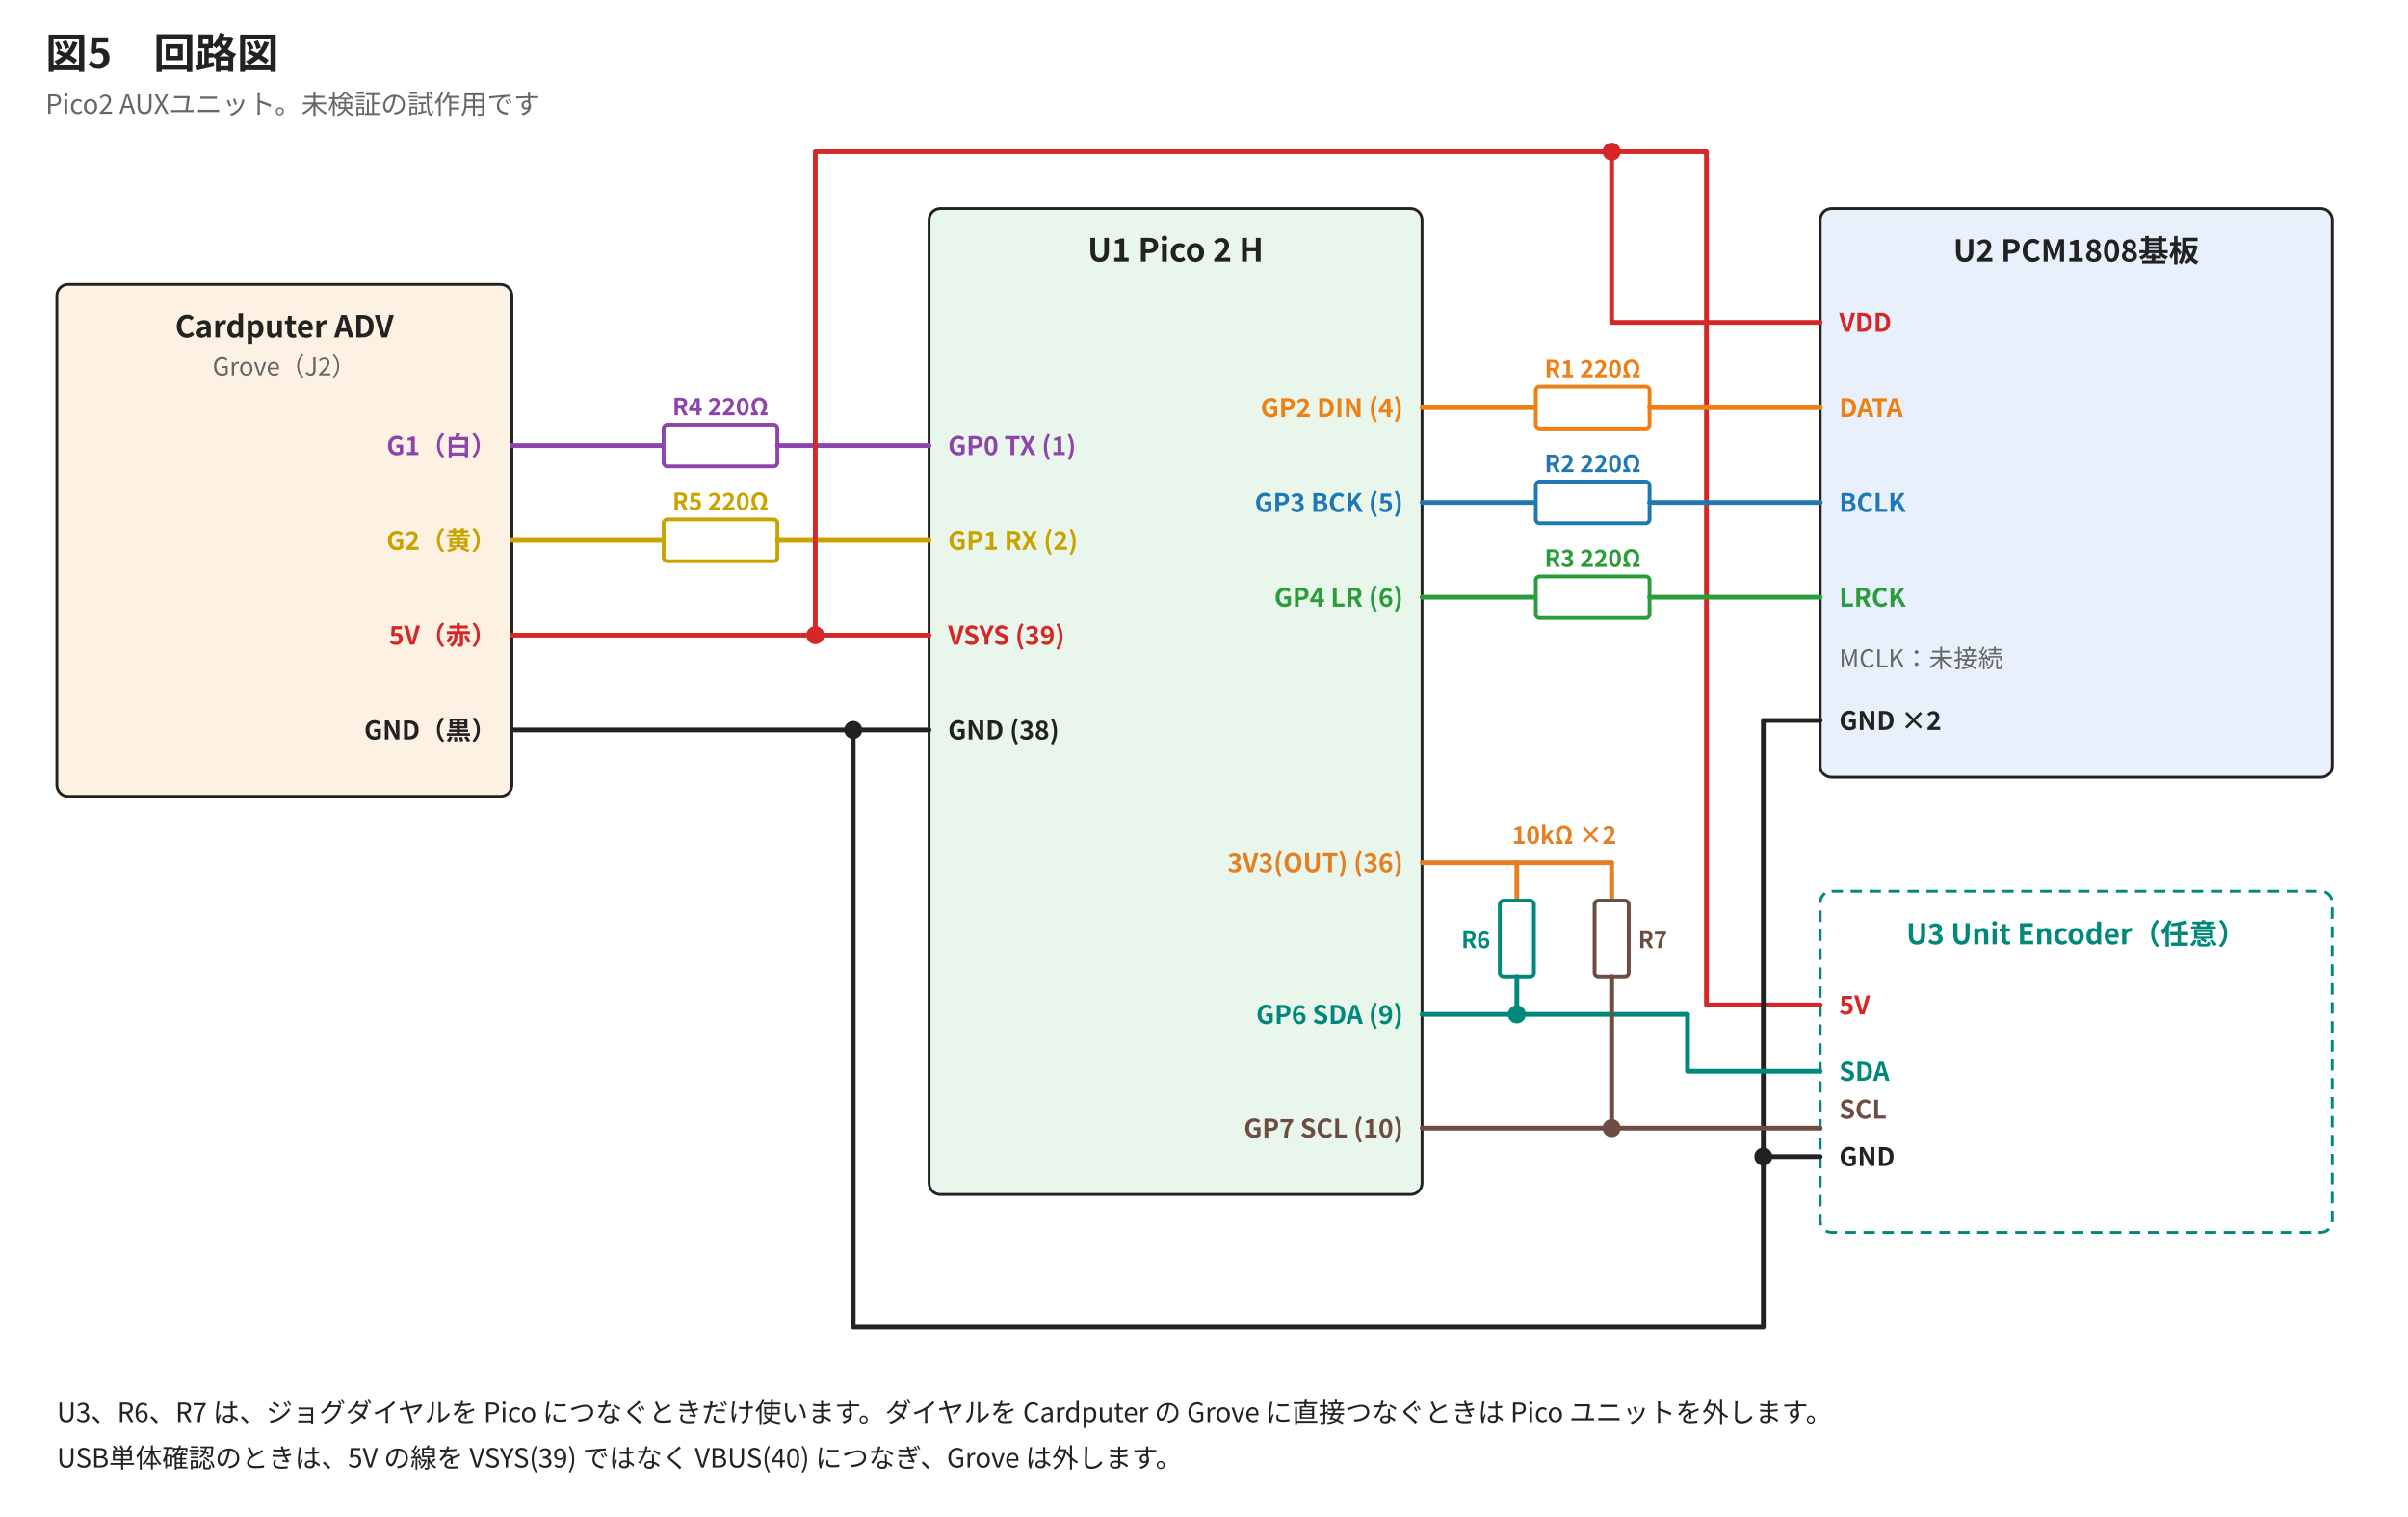
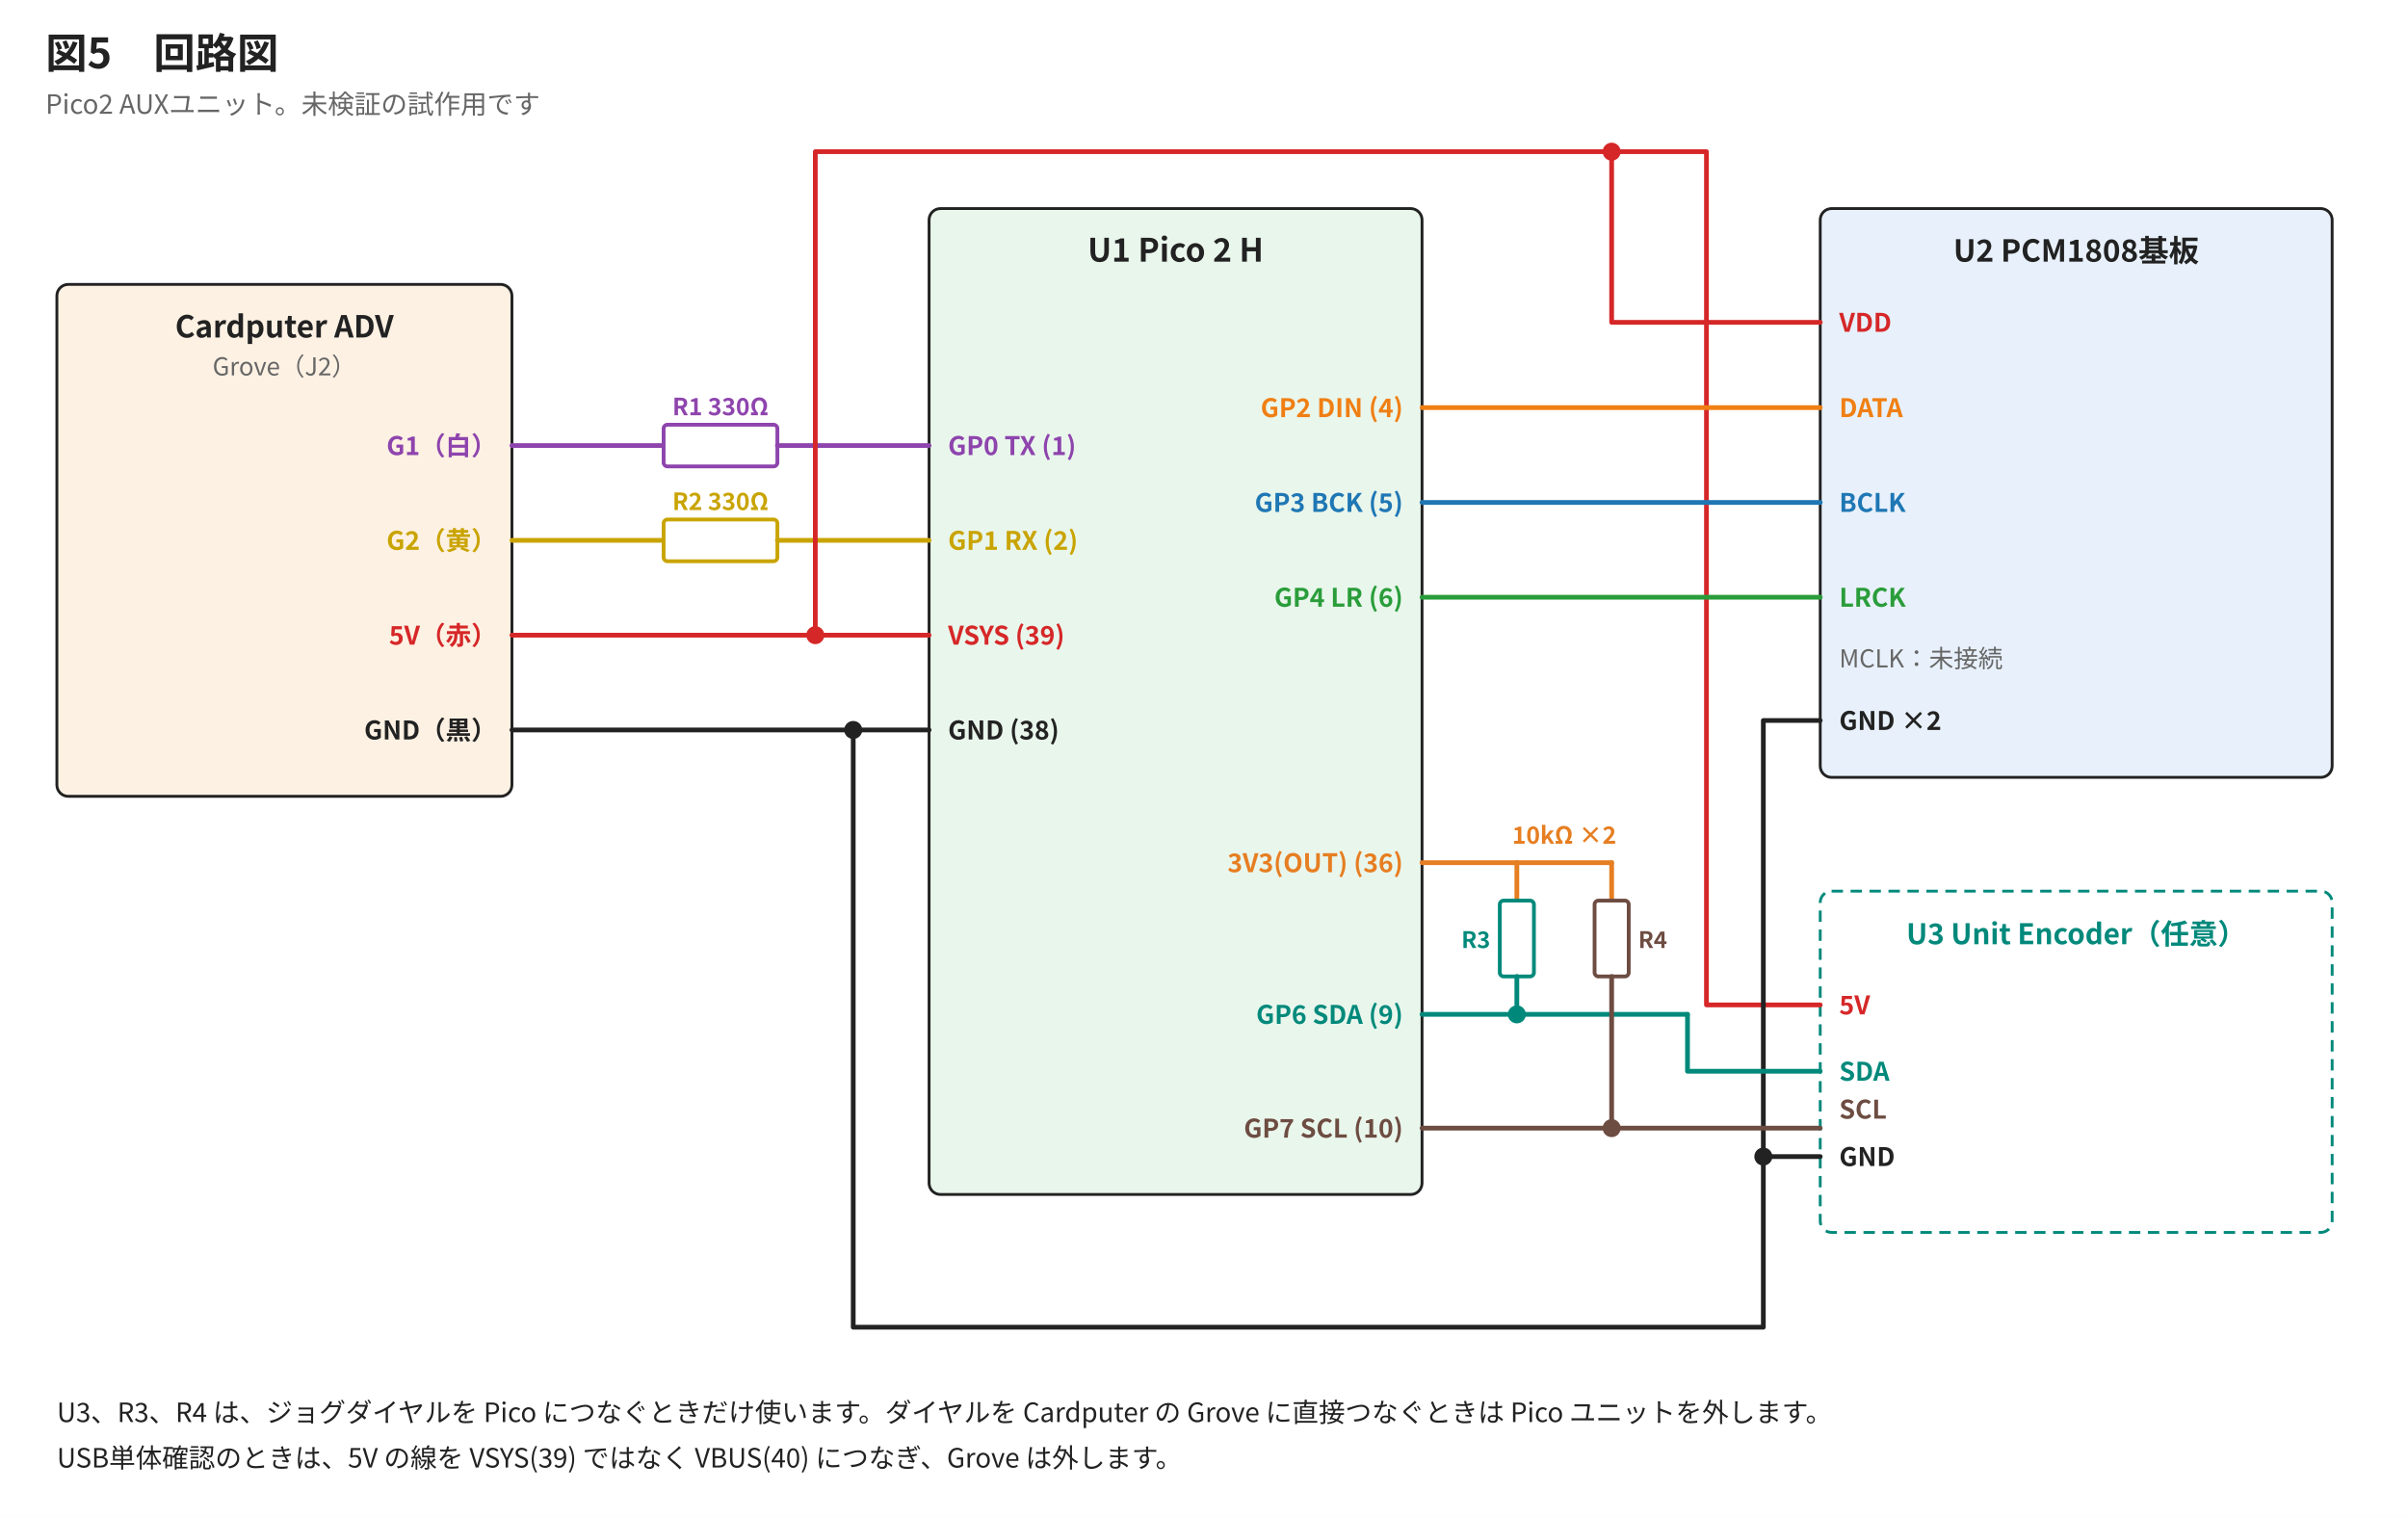
<svg xmlns="http://www.w3.org/2000/svg" viewBox="0 0 1270 800" width="1270" height="800" font-family="'Hiragino Sans','Hiragino Kaku Gothic ProN','Noto Sans CJK JP','Noto Sans JP','Yu Gothic',Meiryo,sans-serif" role="img" aria-label="回路図">
  <rect width="1270" height="800" fill="#ffffff" />
  <text x="24" y="36" font-size="22" fill="#222" text-anchor="start" font-weight="700">図5　回路図</text>
  <text x="24" y="60" font-size="14" fill="#666" text-anchor="start">Pico2 AUXユニット。未検証の試作用です</text>
  <rect x="30" y="150" width="240" height="270" rx="6" fill="#fdf1e3" stroke="#222" stroke-width="1.5" />
  <text x="150" y="178" font-size="16" fill="#222" text-anchor="middle" font-weight="700">Cardputer ADV</text>
  <text x="150" y="198" font-size="13" fill="#666" text-anchor="middle">Grove（J2）</text>
  <rect x="490" y="110" width="260" height="520" rx="6" fill="#e9f6ec" stroke="#222" stroke-width="1.5" />
  <text x="620" y="138" font-size="17" fill="#222" text-anchor="middle" font-weight="700">U1  Pico 2 H</text>
  <rect x="960" y="110" width="270" height="300" rx="6" fill="#e8f1fb" stroke="#222" stroke-width="1.5" />
  <text x="1095" y="138" font-size="16" fill="#222" text-anchor="middle" font-weight="700">U2  PCM1808基板</text>
  <rect x="960" y="470" width="270" height="180" rx="6" fill="#fff" stroke="#00897b" stroke-width="1.5" stroke-dasharray="6 4" />
  <text x="1095" y="498" font-size="15" fill="#00897b" text-anchor="middle" font-weight="700">U3  Unit Encoder（任意）</text>
  <text x="262" y="240" font-size="13.5" fill="#8e44ad" text-anchor="end" font-weight="700">G1（白）</text>
  <text x="262" y="290" font-size="13.5" fill="#c9a400" text-anchor="end" font-weight="700">G2（黄）</text>
  <text x="262" y="340" font-size="13.5" fill="#d62728" text-anchor="end" font-weight="700">5V（赤）</text>
  <text x="262" y="390" font-size="13.5" fill="#222222" text-anchor="end" font-weight="700">GND（黒）</text>
  <line x1="270" y1="235" x2="350" y2="235" stroke="#8e44ad" stroke-width="2.5" stroke-linecap="round" />
  <rect x="350" y="224" width="60" height="22" rx="2" fill="#fff" stroke="#8e44ad" stroke-width="2" />
-   <text x="380" y="219" font-size="12.5" fill="#8e44ad" text-anchor="middle" font-weight="700">R4 220Ω</text>
+   <text x="380" y="219" font-size="12.5" fill="#8e44ad" text-anchor="middle" font-weight="700">R1 330Ω</text>
  <line x1="410" y1="235" x2="490" y2="235" stroke="#8e44ad" stroke-width="2.5" stroke-linecap="round" />
  <text x="500" y="240" font-size="13.5" fill="#8e44ad" text-anchor="start" font-weight="700">GP0 TX (1)</text>
  <line x1="270" y1="285" x2="350" y2="285" stroke="#c9a400" stroke-width="2.5" stroke-linecap="round" />
  <rect x="350" y="274" width="60" height="22" rx="2" fill="#fff" stroke="#c9a400" stroke-width="2" />
-   <text x="380" y="269" font-size="12.5" fill="#c9a400" text-anchor="middle" font-weight="700">R5 220Ω</text>
+   <text x="380" y="269" font-size="12.5" fill="#c9a400" text-anchor="middle" font-weight="700">R2 330Ω</text>
  <line x1="410" y1="285" x2="490" y2="285" stroke="#c9a400" stroke-width="2.5" stroke-linecap="round" />
  <text x="500" y="290" font-size="13.5" fill="#c9a400" text-anchor="start" font-weight="700">GP1 RX (2)</text>
  <line x1="270" y1="335" x2="430" y2="335" stroke="#d62728" stroke-width="2.5" stroke-linecap="round" />
  <line x1="430" y1="335" x2="490" y2="335" stroke="#d62728" stroke-width="2.5" stroke-linecap="round" />
  <text x="500" y="340" font-size="13.5" fill="#d62728" text-anchor="start" font-weight="700">VSYS (39)</text>
  <line x1="270" y1="385" x2="490" y2="385" stroke="#222222" stroke-width="2.5" stroke-linecap="round" />
  <text x="500" y="390" font-size="13.5" fill="#222222" text-anchor="start" font-weight="700">GND (38)</text>
  <path d="M430 335 L430 80 L850 80" fill="none" stroke="#d62728" stroke-width="2.5" stroke-linecap="round" stroke-linejoin="round" />
  <circle cx="430" cy="335" r="4" fill="#d62728" stroke="#d62728" stroke-width="1.5" />
  <path d="M850 80 L850 170 L960 170" fill="none" stroke="#d62728" stroke-width="2.5" stroke-linecap="round" stroke-linejoin="round" />
  <text x="970" y="175" font-size="13.5" fill="#d62728" text-anchor="start" font-weight="700">VDD</text>
  <path d="M850 80 L900 80 L900 530 L960 530" fill="none" stroke="#d62728" stroke-width="2.5" stroke-linecap="round" stroke-linejoin="round" />
  <circle cx="850" cy="80" r="4" fill="#d62728" stroke="#d62728" stroke-width="1.5" />
  <circle cx="900" cy="170" r="0.1" fill="#d62728" stroke="#d62728" stroke-width="1.5" />
  <text x="970" y="535" font-size="13.5" fill="#d62728" text-anchor="start" font-weight="700">5V</text>
  <path d="M450 385 L450 700 L930 700 L930 380 L960 380" fill="none" stroke="#222222" stroke-width="2.5" stroke-linecap="round" stroke-linejoin="round" />
  <circle cx="450" cy="385" r="4" fill="#222222" stroke="#222222" stroke-width="1.5" />
  <text x="970" y="385" font-size="13.5" fill="#222222" text-anchor="start" font-weight="700">GND ×2</text>
  <path d="M930 610 L960 610" fill="none" stroke="#222222" stroke-width="2.5" stroke-linecap="round" stroke-linejoin="round" />
  <circle cx="930" cy="610" r="4" fill="#222222" stroke="#222222" stroke-width="1.5" />
  <text x="970" y="615" font-size="13.5" fill="#222222" text-anchor="start" font-weight="700">GND</text>
  <text x="740" y="220" font-size="13.5" fill="#f07f13" text-anchor="end" font-weight="700">GP2 DIN (4)</text>
-   <line x1="750" y1="215" x2="810" y2="215" stroke="#f07f13" stroke-width="2.5" stroke-linecap="round" />
-   <rect x="810" y="204" width="60" height="22" rx="2" fill="#fff" stroke="#f07f13" stroke-width="2" />
-   <text x="840" y="199" font-size="12.5" fill="#f07f13" text-anchor="middle" font-weight="700">R1 220Ω</text>
-   <line x1="870" y1="215" x2="960" y2="215" stroke="#f07f13" stroke-width="2.5" stroke-linecap="round" />
+   <line x1="750" y1="215" x2="960" y2="215" stroke="#f07f13" stroke-width="2.5" stroke-linecap="round" />
  <text x="970" y="220" font-size="13.5" fill="#f07f13" text-anchor="start" font-weight="700">DATA</text>
  <text x="740" y="270" font-size="13.5" fill="#1f77b4" text-anchor="end" font-weight="700">GP3 BCK (5)</text>
-   <line x1="750" y1="265" x2="810" y2="265" stroke="#1f77b4" stroke-width="2.5" stroke-linecap="round" />
-   <rect x="810" y="254" width="60" height="22" rx="2" fill="#fff" stroke="#1f77b4" stroke-width="2" />
-   <text x="840" y="249" font-size="12.5" fill="#1f77b4" text-anchor="middle" font-weight="700">R2 220Ω</text>
-   <line x1="870" y1="265" x2="960" y2="265" stroke="#1f77b4" stroke-width="2.5" stroke-linecap="round" />
+   <line x1="750" y1="265" x2="960" y2="265" stroke="#1f77b4" stroke-width="2.5" stroke-linecap="round" />
  <text x="970" y="270" font-size="13.5" fill="#1f77b4" text-anchor="start" font-weight="700">BCLK</text>
  <text x="740" y="320" font-size="13.5" fill="#2a9d3a" text-anchor="end" font-weight="700">GP4 LR (6)</text>
-   <line x1="750" y1="315" x2="810" y2="315" stroke="#2a9d3a" stroke-width="2.5" stroke-linecap="round" />
-   <rect x="810" y="304" width="60" height="22" rx="2" fill="#fff" stroke="#2a9d3a" stroke-width="2" />
-   <text x="840" y="299" font-size="12.5" fill="#2a9d3a" text-anchor="middle" font-weight="700">R3 220Ω</text>
-   <line x1="870" y1="315" x2="960" y2="315" stroke="#2a9d3a" stroke-width="2.5" stroke-linecap="round" />
+   <line x1="750" y1="315" x2="960" y2="315" stroke="#2a9d3a" stroke-width="2.5" stroke-linecap="round" />
  <text x="970" y="320" font-size="13.5" fill="#2a9d3a" text-anchor="start" font-weight="700">LRCK</text>
  <text x="970" y="235" font-size="13.5" fill="#222" text-anchor="start" font-weight="700" />
  <text x="1095" y="400" font-size="12" fill="#222" text-anchor="start" />
  <text x="970" y="352" font-size="13" fill="#666" text-anchor="start">MCLK：未接続</text>
  <text x="740" y="540" font-size="13.5" fill="#00897b" text-anchor="end" font-weight="700">GP6 SDA (9)</text>
  <line x1="750" y1="535" x2="890" y2="535" stroke="#00897b" stroke-width="2.5" stroke-linecap="round" />
  <path d="M890 535 L890 565 L960 565" fill="none" stroke="#00897b" stroke-width="2.5" stroke-linecap="round" stroke-linejoin="round" />
  <text x="970" y="570" font-size="13.5" fill="#00897b" text-anchor="start" font-weight="700">SDA</text>
  <text x="740" y="600" font-size="13.5" fill="#6d4c41" text-anchor="end" font-weight="700">GP7 SCL (10)</text>
  <line x1="750" y1="595" x2="960" y2="595" stroke="#6d4c41" stroke-width="2.5" stroke-linecap="round" />
  <text x="970" y="590" font-size="13.5" fill="#6d4c41" text-anchor="start" font-weight="700">SCL</text>
  <text x="740" y="460" font-size="13.5" fill="#e67e22" text-anchor="end" font-weight="700">3V3(OUT) (36)</text>
  <line x1="750" y1="455" x2="800" y2="455" stroke="#e67e22" stroke-width="2.5" stroke-linecap="round" />
  <line x1="800" y1="455" x2="800" y2="475" stroke="#e67e22" stroke-width="2.5" stroke-linecap="round" />
  <line x1="800" y1="455" x2="850" y2="455" stroke="#e67e22" stroke-width="2.5" stroke-linecap="round" />
  <line x1="850" y1="455" x2="850" y2="475" stroke="#e67e22" stroke-width="2.5" stroke-linecap="round" />
  <rect x="791" y="475" width="18" height="40" rx="2" fill="#fff" stroke="#00897b" stroke-width="2" />
  <line x1="800" y1="515" x2="800" y2="535" stroke="#00897b" stroke-width="2.5" stroke-linecap="round" />
  <circle cx="800" cy="535" r="4" fill="#00897b" stroke="#00897b" stroke-width="1.5" />
-   <text x="786" y="500" font-size="12" fill="#00897b" text-anchor="end" font-weight="700">R6</text>
+   <text x="786" y="500" font-size="12" fill="#00897b" text-anchor="end" font-weight="700">R3</text>
  <rect x="841" y="475" width="18" height="40" rx="2" fill="#fff" stroke="#6d4c41" stroke-width="2" />
  <line x1="850" y1="515" x2="850" y2="595" stroke="#6d4c41" stroke-width="2.5" stroke-linecap="round" />
  <circle cx="850" cy="595" r="4" fill="#6d4c41" stroke="#6d4c41" stroke-width="1.5" />
-   <text x="864" y="500" font-size="12" fill="#6d4c41" text-anchor="start" font-weight="700">R7</text>
+   <text x="864" y="500" font-size="12" fill="#6d4c41" text-anchor="start" font-weight="700">R4</text>
  <text x="825" y="445" font-size="12.5" fill="#e67e22" text-anchor="middle" font-weight="700">10kΩ ×2</text>
-   <text x="30" y="750" font-size="14" fill="#222" text-anchor="start">U3、R6、R7 は、ジョグダイヤルを Pico につなぐときだけ使います。ダイヤルを Cardputer の Grove に直接つなぐときは Pico ユニットを外します。</text>
+   <text x="30" y="750" font-size="14" fill="#222" text-anchor="start">U3、R3、R4 は、ジョグダイヤルを Pico につなぐときだけ使います。ダイヤルを Cardputer の Grove に直接つなぐときは Pico ユニットを外します。</text>
  <text x="30" y="774" font-size="14" fill="#222" text-anchor="start">USB単体確認のときは、5V の線を VSYS(39) ではなく VBUS(40) につなぎ、Grove は外します。</text>
</svg>
